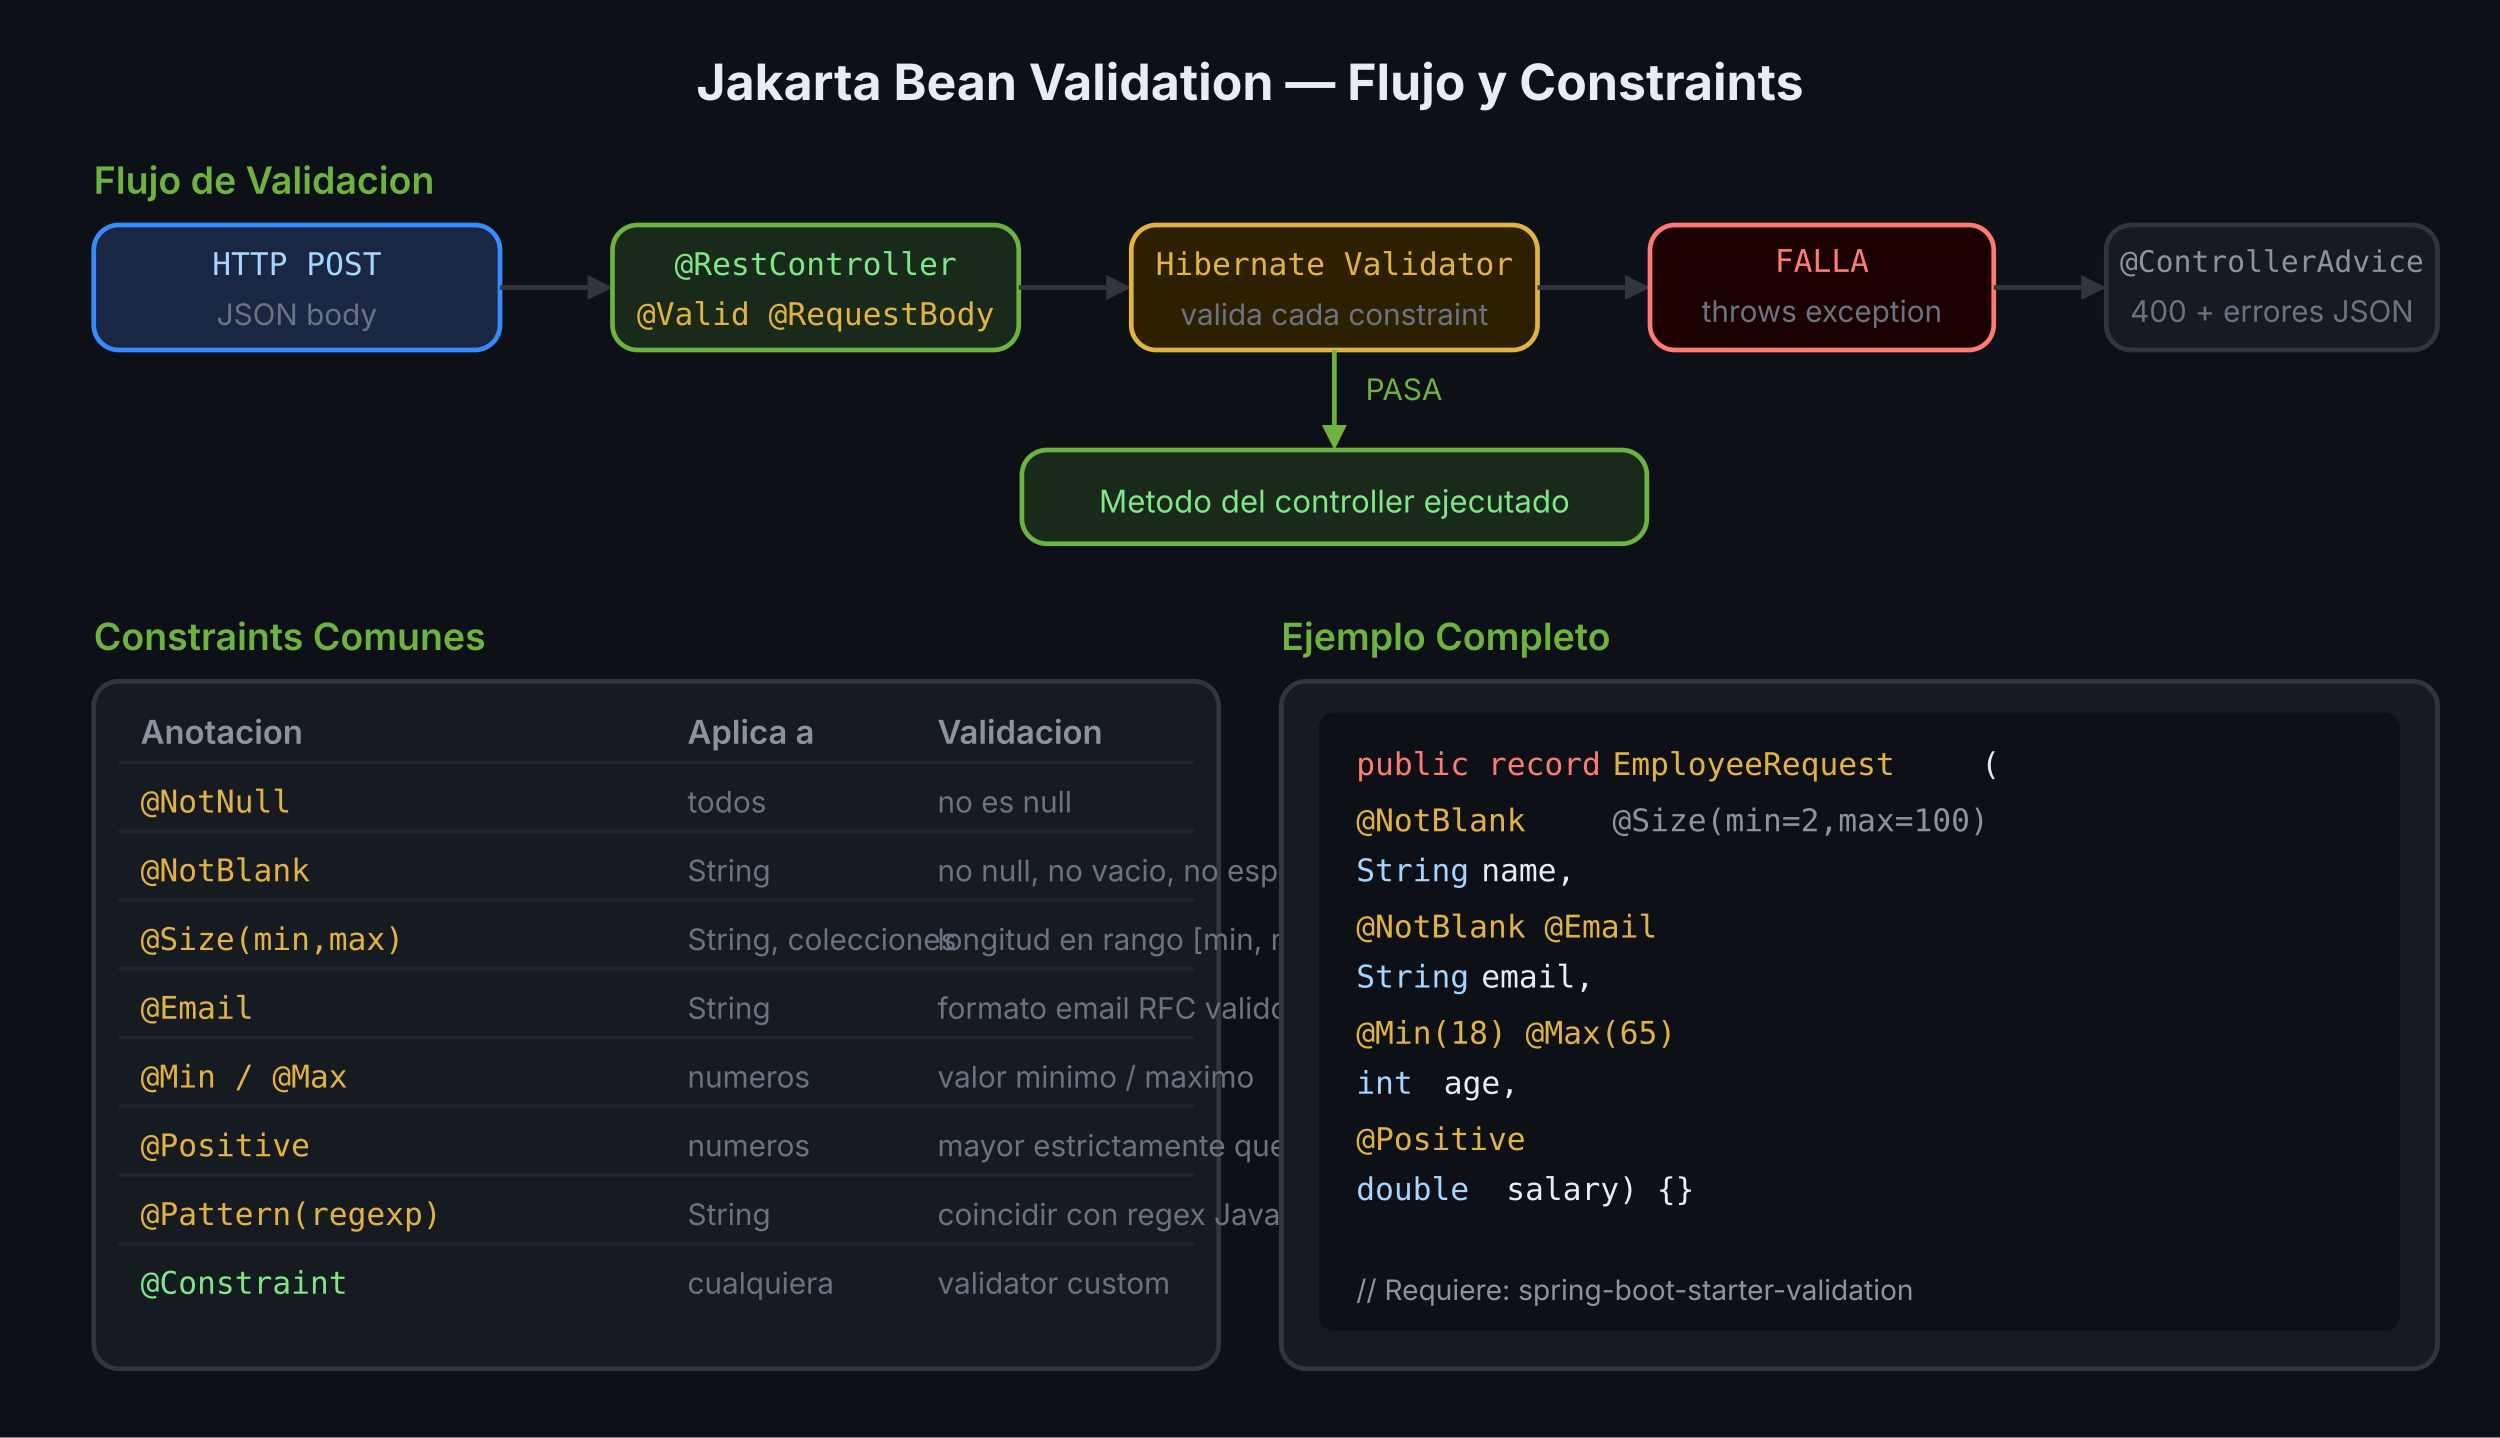
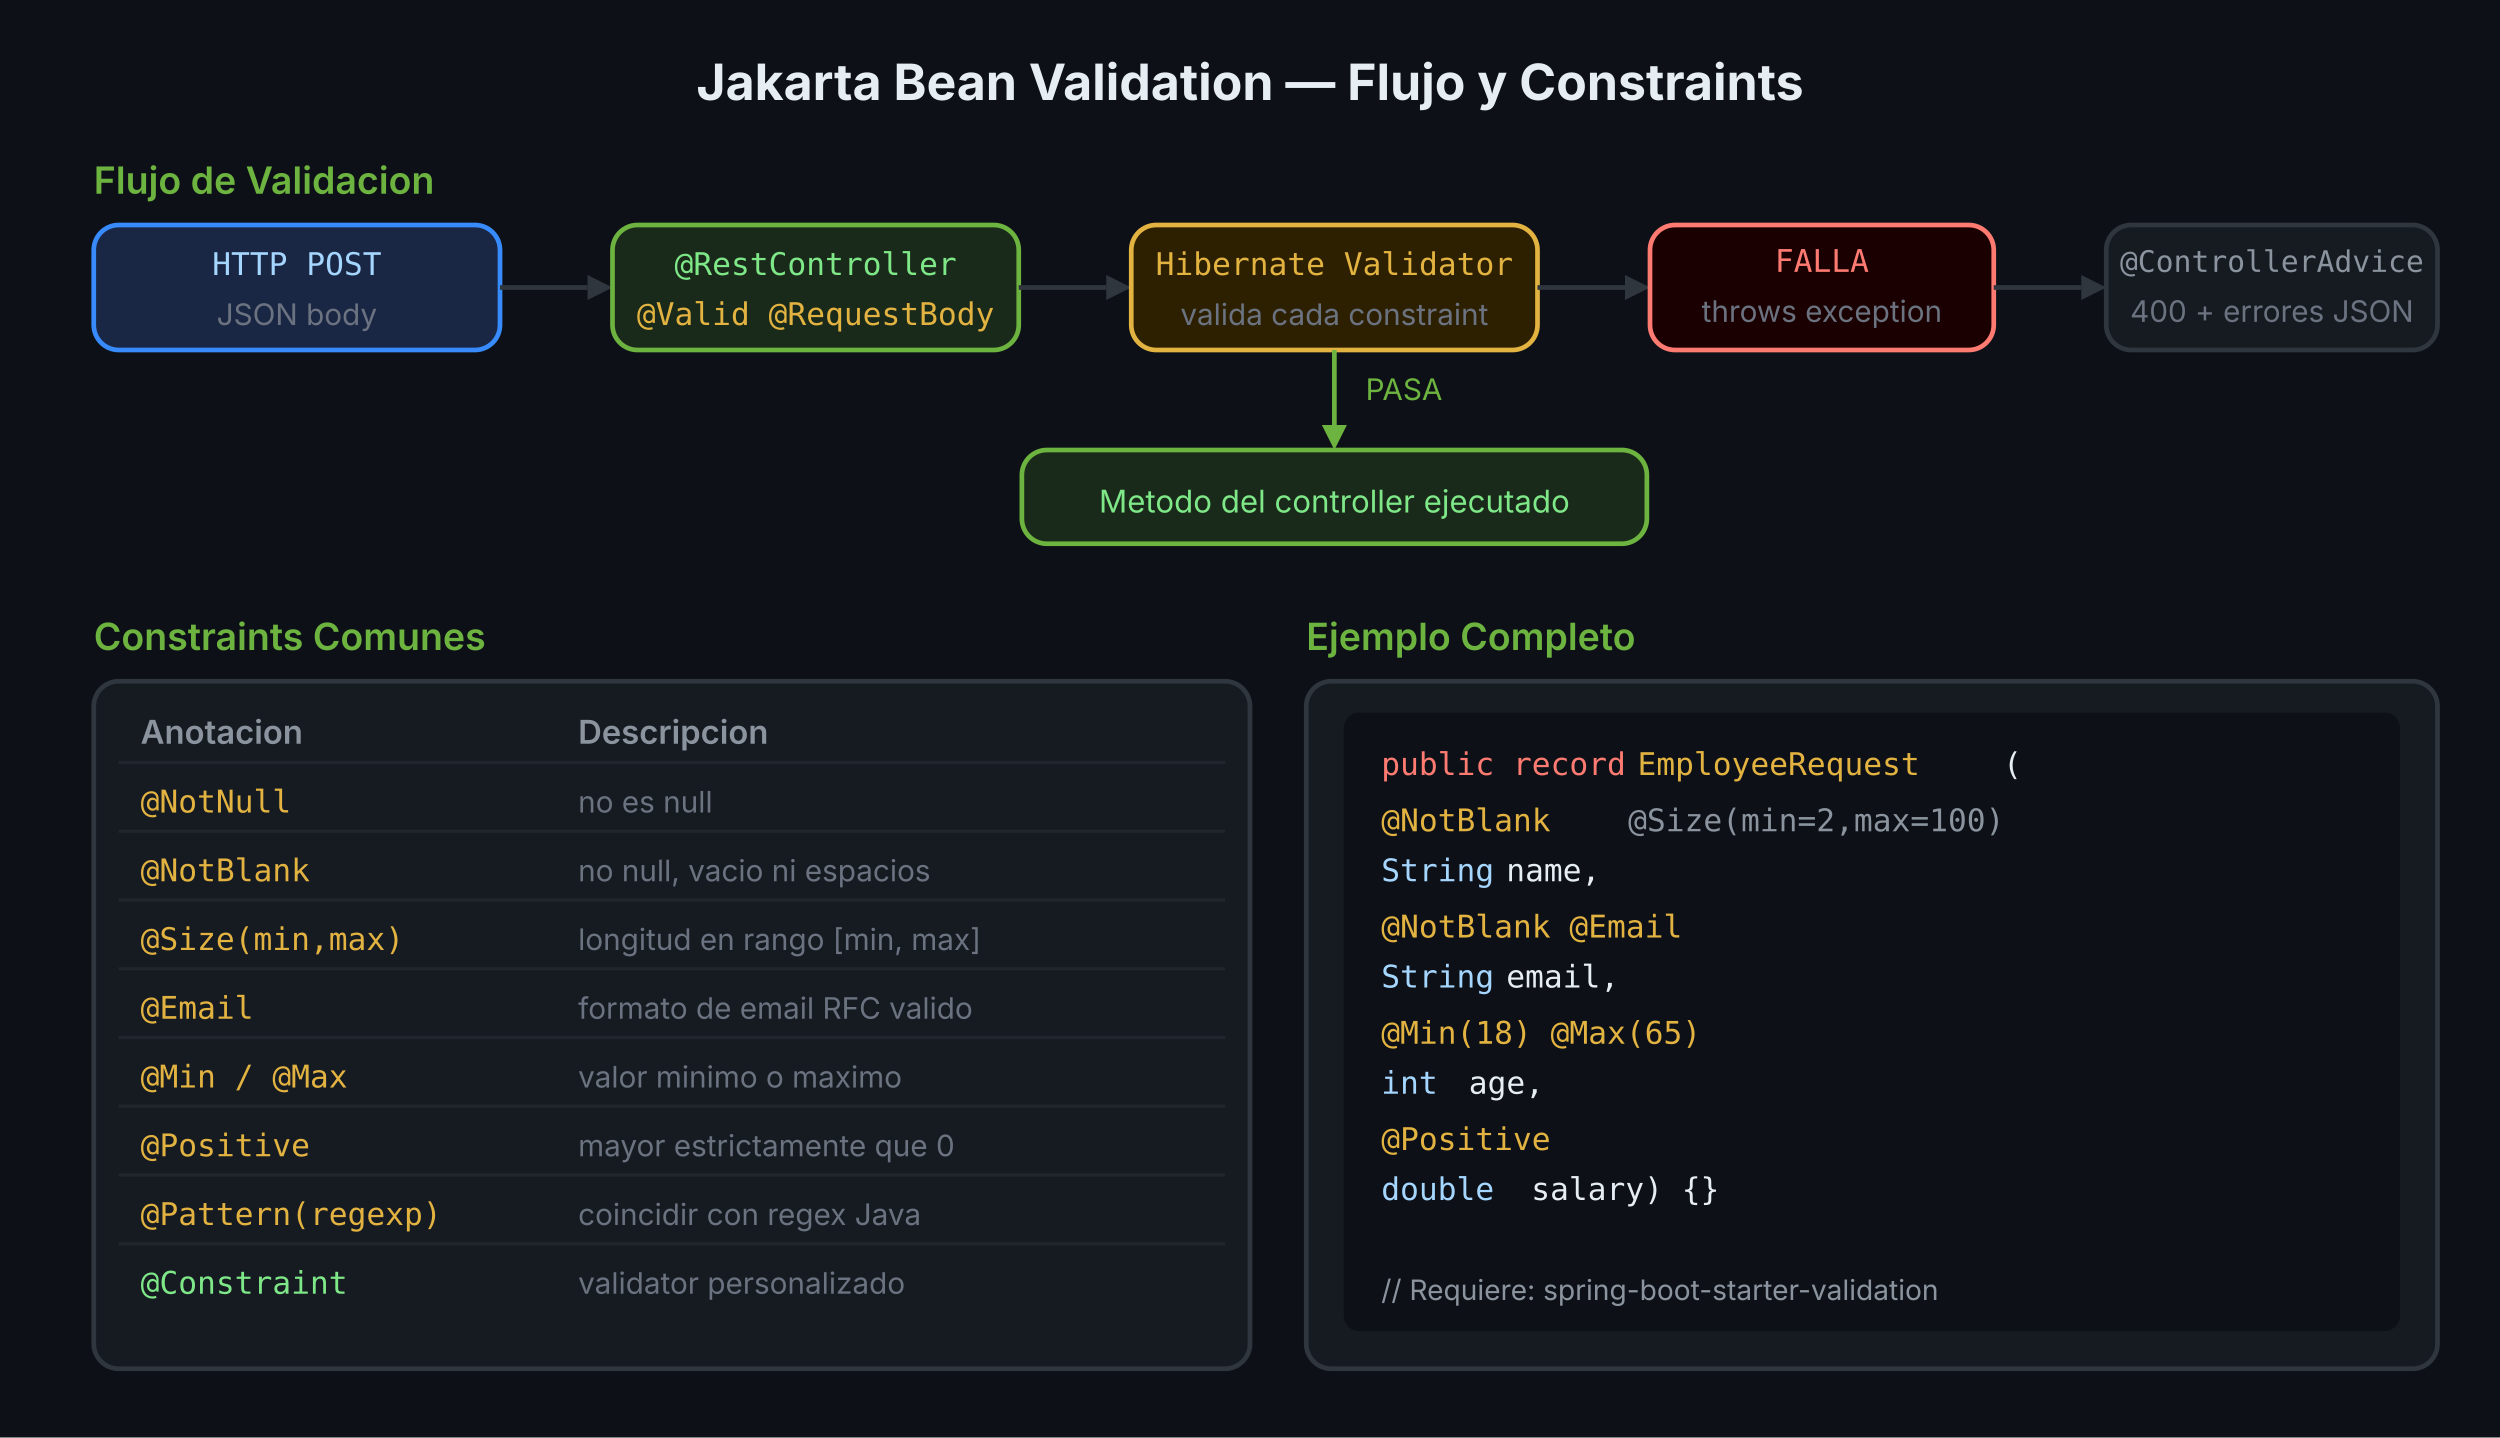
<svg xmlns="http://www.w3.org/2000/svg" viewBox="0 0 800 460" width="800" height="460">
  <rect width="800" height="460" fill="#0d1117" />
  <text x="400" y="32" font-family="system-ui,-apple-system,sans-serif" font-size="16" font-weight="700" fill="#e6edf3" text-anchor="middle">Jakarta Bean Validation — Flujo y Constraints</text>
  <text x="30" y="62" font-family="system-ui,-apple-system,sans-serif" font-size="12" font-weight="600" fill="#6DB33F">Flujo de Validacion</text>
  <rect x="30" y="72" width="130" height="40" rx="8" fill="#1a2744" stroke="#388bfd" stroke-width="1.5" />
  <text x="95" y="88" font-family="ui-monospace,SFMono-Regular,Menlo,Consolas,monospace" font-size="10" fill="#a5d6ff" text-anchor="middle">HTTP POST</text>
  <text x="95" y="104" font-family="system-ui,-apple-system,sans-serif" font-size="9.5" fill="#6b7280" text-anchor="middle">JSON body</text>
  <line x1="160" y1="92" x2="188" y2="92" stroke="#30363d" stroke-width="1.5" />
  <polygon points="188,88 196,92 188,96" fill="#30363d" />
  <rect x="196" y="72" width="130" height="40" rx="8" fill="#1a2a1a" stroke="#6DB33F" stroke-width="1.5" />
  <text x="261" y="88" font-family="ui-monospace,SFMono-Regular,Menlo,Consolas,monospace" font-size="10" fill="#7ee787" text-anchor="middle">@RestController</text>
  <text x="261" y="104" font-family="ui-monospace,SFMono-Regular,Menlo,Consolas,monospace" font-size="10" fill="#e3b341" text-anchor="middle">@Valid @RequestBody</text>
  <line x1="326" y1="92" x2="354" y2="92" stroke="#30363d" stroke-width="1.5" />
  <polygon points="354,88 362,92 354,96" fill="#30363d" />
  <rect x="362" y="72" width="130" height="40" rx="8" fill="#2d2000" stroke="#e3b341" stroke-width="1.5" />
  <text x="427" y="88" font-family="ui-monospace,SFMono-Regular,Menlo,Consolas,monospace" font-size="10" fill="#e3b341" text-anchor="middle">Hibernate Validator</text>
  <text x="427" y="104" font-family="system-ui,-apple-system,sans-serif" font-size="9.5" fill="#6b7280" text-anchor="middle">valida cada constraint</text>
  <line x1="492" y1="92" x2="520" y2="92" stroke="#30363d" stroke-width="1.5" />
  <polygon points="520,88 528,92 520,96" fill="#30363d" />
  <rect x="528" y="72" width="110" height="40" rx="8" fill="#1a0000" stroke="#ff7b72" stroke-width="1.5" />
  <text x="583" y="87" font-family="ui-monospace,SFMono-Regular,Menlo,Consolas,monospace" font-size="10" fill="#ff7b72" text-anchor="middle">FALLA</text>
  <text x="583" y="103" font-family="system-ui,-apple-system,sans-serif" font-size="9.5" fill="#6b7280" text-anchor="middle">throws exception</text>
  <line x1="638" y1="92" x2="666" y2="92" stroke="#30363d" stroke-width="1.5" />
  <polygon points="666,88 674,92 666,96" fill="#30363d" />
  <rect x="674" y="72" width="106" height="40" rx="8" fill="#161b22" stroke="#30363d" stroke-width="1.5" />
  <text x="727" y="87" font-family="ui-monospace,SFMono-Regular,Menlo,Consolas,monospace" font-size="9.5" fill="#8b949e" text-anchor="middle">@ControllerAdvice</text>
  <text x="727" y="103" font-family="system-ui,-apple-system,sans-serif" font-size="9.5" fill="#6b7280" text-anchor="middle">400 + errores JSON</text>
  <line x1="427" y1="112" x2="427" y2="136" stroke="#6DB33F" stroke-width="1.5" />
  <polygon points="423,136 427,144 431,136" fill="#6DB33F" />
  <text x="437" y="128" font-family="system-ui,-apple-system,sans-serif" font-size="9.5" fill="#6DB33F">PASA</text>
  <rect x="327" y="144" width="200" height="30" rx="8" fill="#1a2a1a" stroke="#6DB33F" stroke-width="1.5" />
  <text x="427" y="164" font-family="system-ui,-apple-system,sans-serif" font-size="10" fill="#7ee787" text-anchor="middle">Metodo del controller ejecutado</text>
  <text x="30" y="208" font-family="system-ui,-apple-system,sans-serif" font-size="12" font-weight="600" fill="#6DB33F">Constraints Comunes</text>
-   <rect x="30" y="218" width="360" height="220" rx="8" fill="#161b22" stroke="#30363d" stroke-width="1.5" />
+   <rect x="30" y="218" width="370" height="220" rx="8" fill="#161b22" stroke="#30363d" stroke-width="1.5" />
  <text x="45" y="238" font-family="system-ui,-apple-system,sans-serif" font-size="10.5" font-weight="600" fill="#8b949e">Anotacion</text>
-   <text x="220" y="238" font-family="system-ui,-apple-system,sans-serif" font-size="10.5" font-weight="600" fill="#8b949e">Aplica a</text>
-   <text x="300" y="238" font-family="system-ui,-apple-system,sans-serif" font-size="10.5" font-weight="600" fill="#8b949e">Validacion</text>
-   <line x1="38" y1="244" x2="382" y2="244" stroke="#21262d" stroke-width="1" />
+   <text x="185" y="238" font-family="system-ui,-apple-system,sans-serif" font-size="10.5" font-weight="600" fill="#8b949e">Descripcion</text>
+   <line x1="38" y1="244" x2="392" y2="244" stroke="#21262d" stroke-width="1" />
  <text x="45" y="260" font-family="ui-monospace,SFMono-Regular,Menlo,Consolas,monospace" font-size="10" fill="#e3b341">@NotNull</text>
-   <text x="220" y="260" font-family="system-ui,-apple-system,sans-serif" font-size="9.5" fill="#6b7280">todos</text>
-   <text x="300" y="260" font-family="system-ui,-apple-system,sans-serif" font-size="9.5" fill="#6b7280">no es null</text>
-   <line x1="38" y1="266" x2="382" y2="266" stroke="#21262d" stroke-width="1" />
+   <text x="185" y="260" font-family="system-ui,-apple-system,sans-serif" font-size="9.5" fill="#6b7280">no es null</text>
+   <line x1="38" y1="266" x2="392" y2="266" stroke="#21262d" stroke-width="1" />
  <text x="45" y="282" font-family="ui-monospace,SFMono-Regular,Menlo,Consolas,monospace" font-size="10" fill="#e3b341">@NotBlank</text>
-   <text x="220" y="282" font-family="system-ui,-apple-system,sans-serif" font-size="9.5" fill="#6b7280">String</text>
-   <text x="300" y="282" font-family="system-ui,-apple-system,sans-serif" font-size="9.5" fill="#6b7280">no null, no vacio, no espacios</text>
-   <line x1="38" y1="288" x2="382" y2="288" stroke="#21262d" stroke-width="1" />
+   <text x="185" y="282" font-family="system-ui,-apple-system,sans-serif" font-size="9.5" fill="#6b7280">no null, vacio ni espacios</text>
+   <line x1="38" y1="288" x2="392" y2="288" stroke="#21262d" stroke-width="1" />
  <text x="45" y="304" font-family="ui-monospace,SFMono-Regular,Menlo,Consolas,monospace" font-size="10" fill="#e3b341">@Size(min,max)</text>
-   <text x="220" y="304" font-family="system-ui,-apple-system,sans-serif" font-size="9.5" fill="#6b7280">String, colecciones</text>
-   <text x="300" y="304" font-family="system-ui,-apple-system,sans-serif" font-size="9.5" fill="#6b7280">longitud en rango [min, max]</text>
-   <line x1="38" y1="310" x2="382" y2="310" stroke="#21262d" stroke-width="1" />
+   <text x="185" y="304" font-family="system-ui,-apple-system,sans-serif" font-size="9.5" fill="#6b7280">longitud en rango [min, max]</text>
+   <line x1="38" y1="310" x2="392" y2="310" stroke="#21262d" stroke-width="1" />
  <text x="45" y="326" font-family="ui-monospace,SFMono-Regular,Menlo,Consolas,monospace" font-size="10" fill="#e3b341">@Email</text>
-   <text x="220" y="326" font-family="system-ui,-apple-system,sans-serif" font-size="9.5" fill="#6b7280">String</text>
-   <text x="300" y="326" font-family="system-ui,-apple-system,sans-serif" font-size="9.5" fill="#6b7280">formato email RFC valido</text>
-   <line x1="38" y1="332" x2="382" y2="332" stroke="#21262d" stroke-width="1" />
+   <text x="185" y="326" font-family="system-ui,-apple-system,sans-serif" font-size="9.5" fill="#6b7280">formato de email RFC valido</text>
+   <line x1="38" y1="332" x2="392" y2="332" stroke="#21262d" stroke-width="1" />
  <text x="45" y="348" font-family="ui-monospace,SFMono-Regular,Menlo,Consolas,monospace" font-size="10" fill="#e3b341">@Min / @Max</text>
-   <text x="220" y="348" font-family="system-ui,-apple-system,sans-serif" font-size="9.5" fill="#6b7280">numeros</text>
-   <text x="300" y="348" font-family="system-ui,-apple-system,sans-serif" font-size="9.5" fill="#6b7280">valor minimo / maximo</text>
-   <line x1="38" y1="354" x2="382" y2="354" stroke="#21262d" stroke-width="1" />
+   <text x="185" y="348" font-family="system-ui,-apple-system,sans-serif" font-size="9.5" fill="#6b7280">valor minimo o maximo</text>
+   <line x1="38" y1="354" x2="392" y2="354" stroke="#21262d" stroke-width="1" />
  <text x="45" y="370" font-family="ui-monospace,SFMono-Regular,Menlo,Consolas,monospace" font-size="10" fill="#e3b341">@Positive</text>
-   <text x="220" y="370" font-family="system-ui,-apple-system,sans-serif" font-size="9.5" fill="#6b7280">numeros</text>
-   <text x="300" y="370" font-family="system-ui,-apple-system,sans-serif" font-size="9.5" fill="#6b7280">mayor estrictamente que 0</text>
-   <line x1="38" y1="376" x2="382" y2="376" stroke="#21262d" stroke-width="1" />
+   <text x="185" y="370" font-family="system-ui,-apple-system,sans-serif" font-size="9.5" fill="#6b7280">mayor estrictamente que 0</text>
+   <line x1="38" y1="376" x2="392" y2="376" stroke="#21262d" stroke-width="1" />
  <text x="45" y="392" font-family="ui-monospace,SFMono-Regular,Menlo,Consolas,monospace" font-size="10" fill="#e3b341">@Pattern(regexp)</text>
-   <text x="220" y="392" font-family="system-ui,-apple-system,sans-serif" font-size="9.5" fill="#6b7280">String</text>
-   <text x="300" y="392" font-family="system-ui,-apple-system,sans-serif" font-size="9.5" fill="#6b7280">coincidir con regex Java</text>
-   <line x1="38" y1="398" x2="382" y2="398" stroke="#21262d" stroke-width="1" />
+   <text x="185" y="392" font-family="system-ui,-apple-system,sans-serif" font-size="9.5" fill="#6b7280">coincidir con regex Java</text>
+   <line x1="38" y1="398" x2="392" y2="398" stroke="#21262d" stroke-width="1" />
  <text x="45" y="414" font-family="ui-monospace,SFMono-Regular,Menlo,Consolas,monospace" font-size="10" fill="#7ee787">@Constraint</text>
-   <text x="220" y="414" font-family="system-ui,-apple-system,sans-serif" font-size="9.5" fill="#6b7280">cualquiera</text>
-   <text x="300" y="414" font-family="system-ui,-apple-system,sans-serif" font-size="9.5" fill="#6b7280">validator custom</text>
-   <text x="410" y="208" font-family="system-ui,-apple-system,sans-serif" font-size="12" font-weight="600" fill="#6DB33F">Ejemplo Completo</text>
-   <rect x="410" y="218" width="370" height="220" rx="8" fill="#161b22" stroke="#30363d" stroke-width="1.5" />
-   <rect x="422" y="228" width="346" height="198" rx="5" fill="#0d1117" />
-   <text x="434" y="248" font-family="ui-monospace,SFMono-Regular,Menlo,Consolas,monospace" font-size="10" fill="#ff7b72">public record </text>
-   <text x="516" y="248" font-family="ui-monospace,SFMono-Regular,Menlo,Consolas,monospace" font-size="10" fill="#e3b341">EmployeeRequest</text>
-   <text x="634" y="248" font-family="ui-monospace,SFMono-Regular,Menlo,Consolas,monospace" font-size="10" fill="#e6edf3">(</text>
-   <text x="434" y="266" font-family="ui-monospace,SFMono-Regular,Menlo,Consolas,monospace" font-size="10" fill="#e3b341">  @NotBlank </text>
-   <text x="516" y="266" font-family="ui-monospace,SFMono-Regular,Menlo,Consolas,monospace" font-size="10" fill="#8b949e">@Size(min=2,max=100)</text>
-   <text x="434" y="282" font-family="ui-monospace,SFMono-Regular,Menlo,Consolas,monospace" font-size="10" fill="#a5d6ff">  String </text>
-   <text x="474" y="282" font-family="ui-monospace,SFMono-Regular,Menlo,Consolas,monospace" font-size="10" fill="#e6edf3">name,</text>
-   <text x="434" y="300" font-family="ui-monospace,SFMono-Regular,Menlo,Consolas,monospace" font-size="10" fill="#e3b341">  @NotBlank @Email</text>
-   <text x="434" y="316" font-family="ui-monospace,SFMono-Regular,Menlo,Consolas,monospace" font-size="10" fill="#a5d6ff">  String </text>
-   <text x="474" y="316" font-family="ui-monospace,SFMono-Regular,Menlo,Consolas,monospace" font-size="10" fill="#e6edf3">email,</text>
-   <text x="434" y="334" font-family="ui-monospace,SFMono-Regular,Menlo,Consolas,monospace" font-size="10" fill="#e3b341">  @Min(18) @Max(65)</text>
-   <text x="434" y="350" font-family="ui-monospace,SFMono-Regular,Menlo,Consolas,monospace" font-size="10" fill="#a5d6ff">  int </text>
-   <text x="462" y="350" font-family="ui-monospace,SFMono-Regular,Menlo,Consolas,monospace" font-size="10" fill="#e6edf3">age,</text>
-   <text x="434" y="368" font-family="ui-monospace,SFMono-Regular,Menlo,Consolas,monospace" font-size="10" fill="#e3b341">  @Positive</text>
-   <text x="434" y="384" font-family="ui-monospace,SFMono-Regular,Menlo,Consolas,monospace" font-size="10" fill="#a5d6ff">  double </text>
-   <text x="482" y="384" font-family="ui-monospace,SFMono-Regular,Menlo,Consolas,monospace" font-size="10" fill="#e6edf3">salary) {}</text>
-   <text x="434" y="416" font-family="system-ui,-apple-system,sans-serif" font-size="9" fill="#8b949e">// Requiere: spring-boot-starter-validation</text>
+   <text x="185" y="414" font-family="system-ui,-apple-system,sans-serif" font-size="9.5" fill="#6b7280">validator personalizado</text>
+   <text x="418" y="208" font-family="system-ui,-apple-system,sans-serif" font-size="12" font-weight="600" fill="#6DB33F">Ejemplo Completo</text>
+   <rect x="418" y="218" width="362" height="220" rx="8" fill="#161b22" stroke="#30363d" stroke-width="1.5" />
+   <rect x="430" y="228" width="338" height="198" rx="5" fill="#0d1117" />
+   <text x="442" y="248" font-family="ui-monospace,SFMono-Regular,Menlo,Consolas,monospace" font-size="10" fill="#ff7b72">public record </text>
+   <text x="524" y="248" font-family="ui-monospace,SFMono-Regular,Menlo,Consolas,monospace" font-size="10" fill="#e3b341">EmployeeRequest</text>
+   <text x="641" y="248" font-family="ui-monospace,SFMono-Regular,Menlo,Consolas,monospace" font-size="10" fill="#e6edf3">(</text>
+   <text x="442" y="266" font-family="ui-monospace,SFMono-Regular,Menlo,Consolas,monospace" font-size="10" fill="#e3b341">  @NotBlank </text>
+   <text x="521" y="266" font-family="ui-monospace,SFMono-Regular,Menlo,Consolas,monospace" font-size="10" fill="#8b949e">@Size(min=2,max=100)</text>
+   <text x="442" y="282" font-family="ui-monospace,SFMono-Regular,Menlo,Consolas,monospace" font-size="10" fill="#a5d6ff">  String </text>
+   <text x="482" y="282" font-family="ui-monospace,SFMono-Regular,Menlo,Consolas,monospace" font-size="10" fill="#e6edf3">name,</text>
+   <text x="442" y="300" font-family="ui-monospace,SFMono-Regular,Menlo,Consolas,monospace" font-size="10" fill="#e3b341">  @NotBlank @Email</text>
+   <text x="442" y="316" font-family="ui-monospace,SFMono-Regular,Menlo,Consolas,monospace" font-size="10" fill="#a5d6ff">  String </text>
+   <text x="482" y="316" font-family="ui-monospace,SFMono-Regular,Menlo,Consolas,monospace" font-size="10" fill="#e6edf3">email,</text>
+   <text x="442" y="334" font-family="ui-monospace,SFMono-Regular,Menlo,Consolas,monospace" font-size="10" fill="#e3b341">  @Min(18) @Max(65)</text>
+   <text x="442" y="350" font-family="ui-monospace,SFMono-Regular,Menlo,Consolas,monospace" font-size="10" fill="#a5d6ff">  int </text>
+   <text x="470" y="350" font-family="ui-monospace,SFMono-Regular,Menlo,Consolas,monospace" font-size="10" fill="#e6edf3">age,</text>
+   <text x="442" y="368" font-family="ui-monospace,SFMono-Regular,Menlo,Consolas,monospace" font-size="10" fill="#e3b341">  @Positive</text>
+   <text x="442" y="384" font-family="ui-monospace,SFMono-Regular,Menlo,Consolas,monospace" font-size="10" fill="#a5d6ff">  double </text>
+   <text x="490" y="384" font-family="ui-monospace,SFMono-Regular,Menlo,Consolas,monospace" font-size="10" fill="#e6edf3">salary) {}</text>
+   <text x="442" y="416" font-family="system-ui,-apple-system,sans-serif" font-size="9" fill="#8b949e">// Requiere: spring-boot-starter-validation</text>
</svg>
